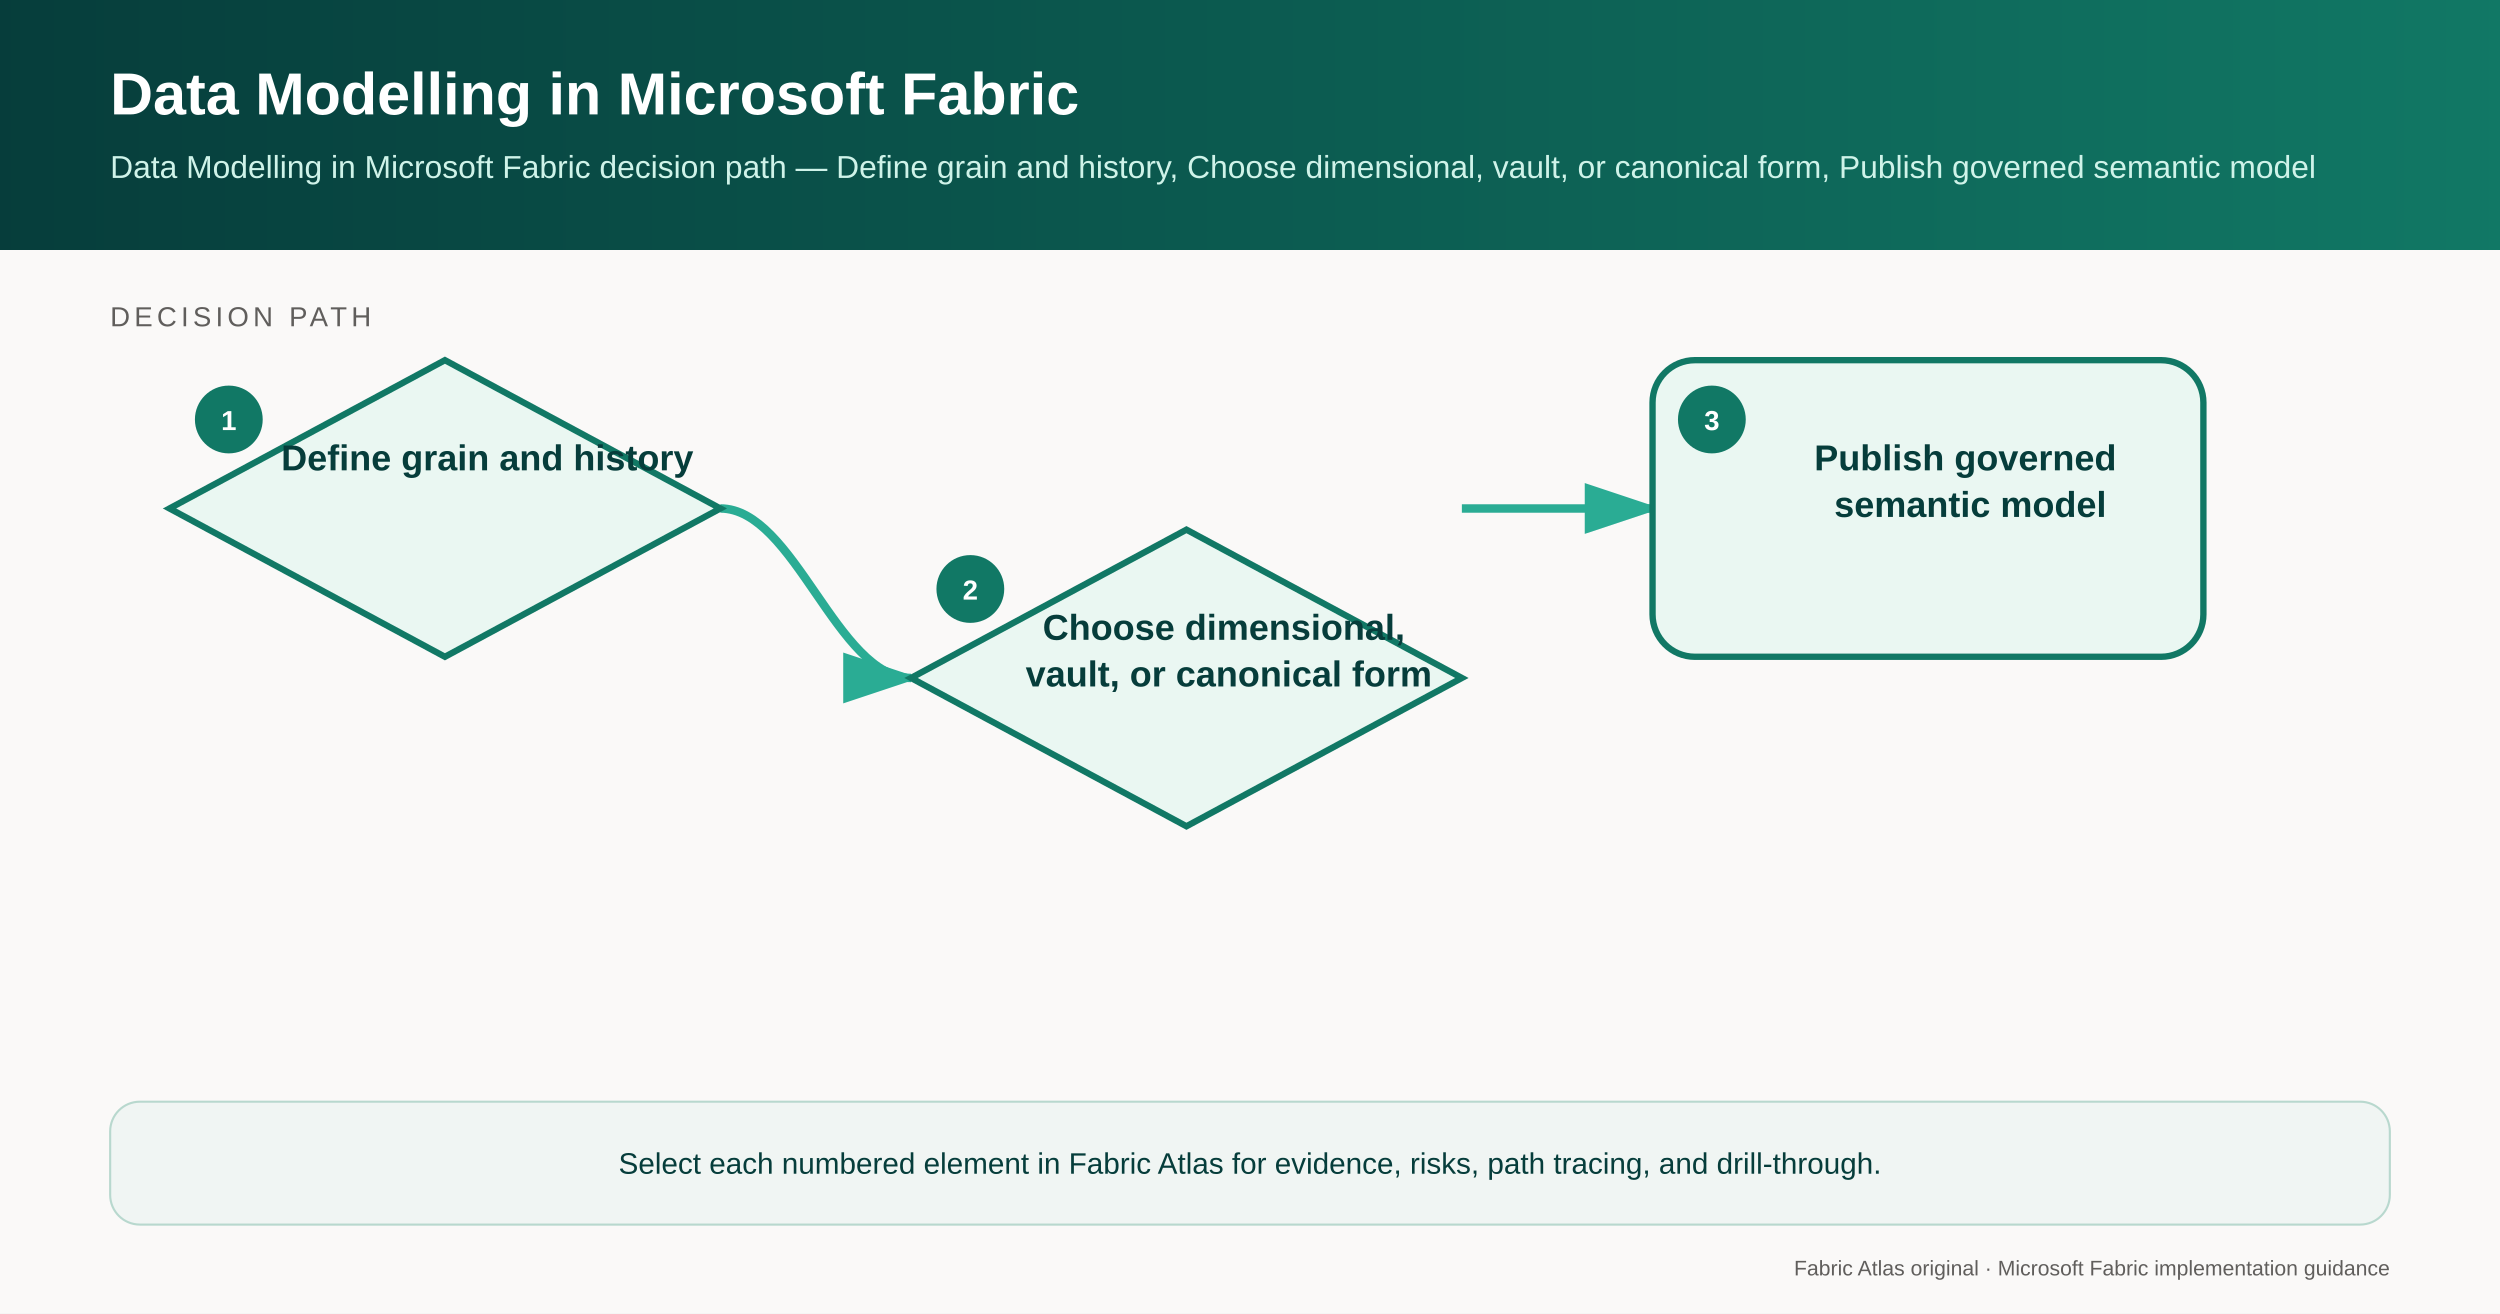
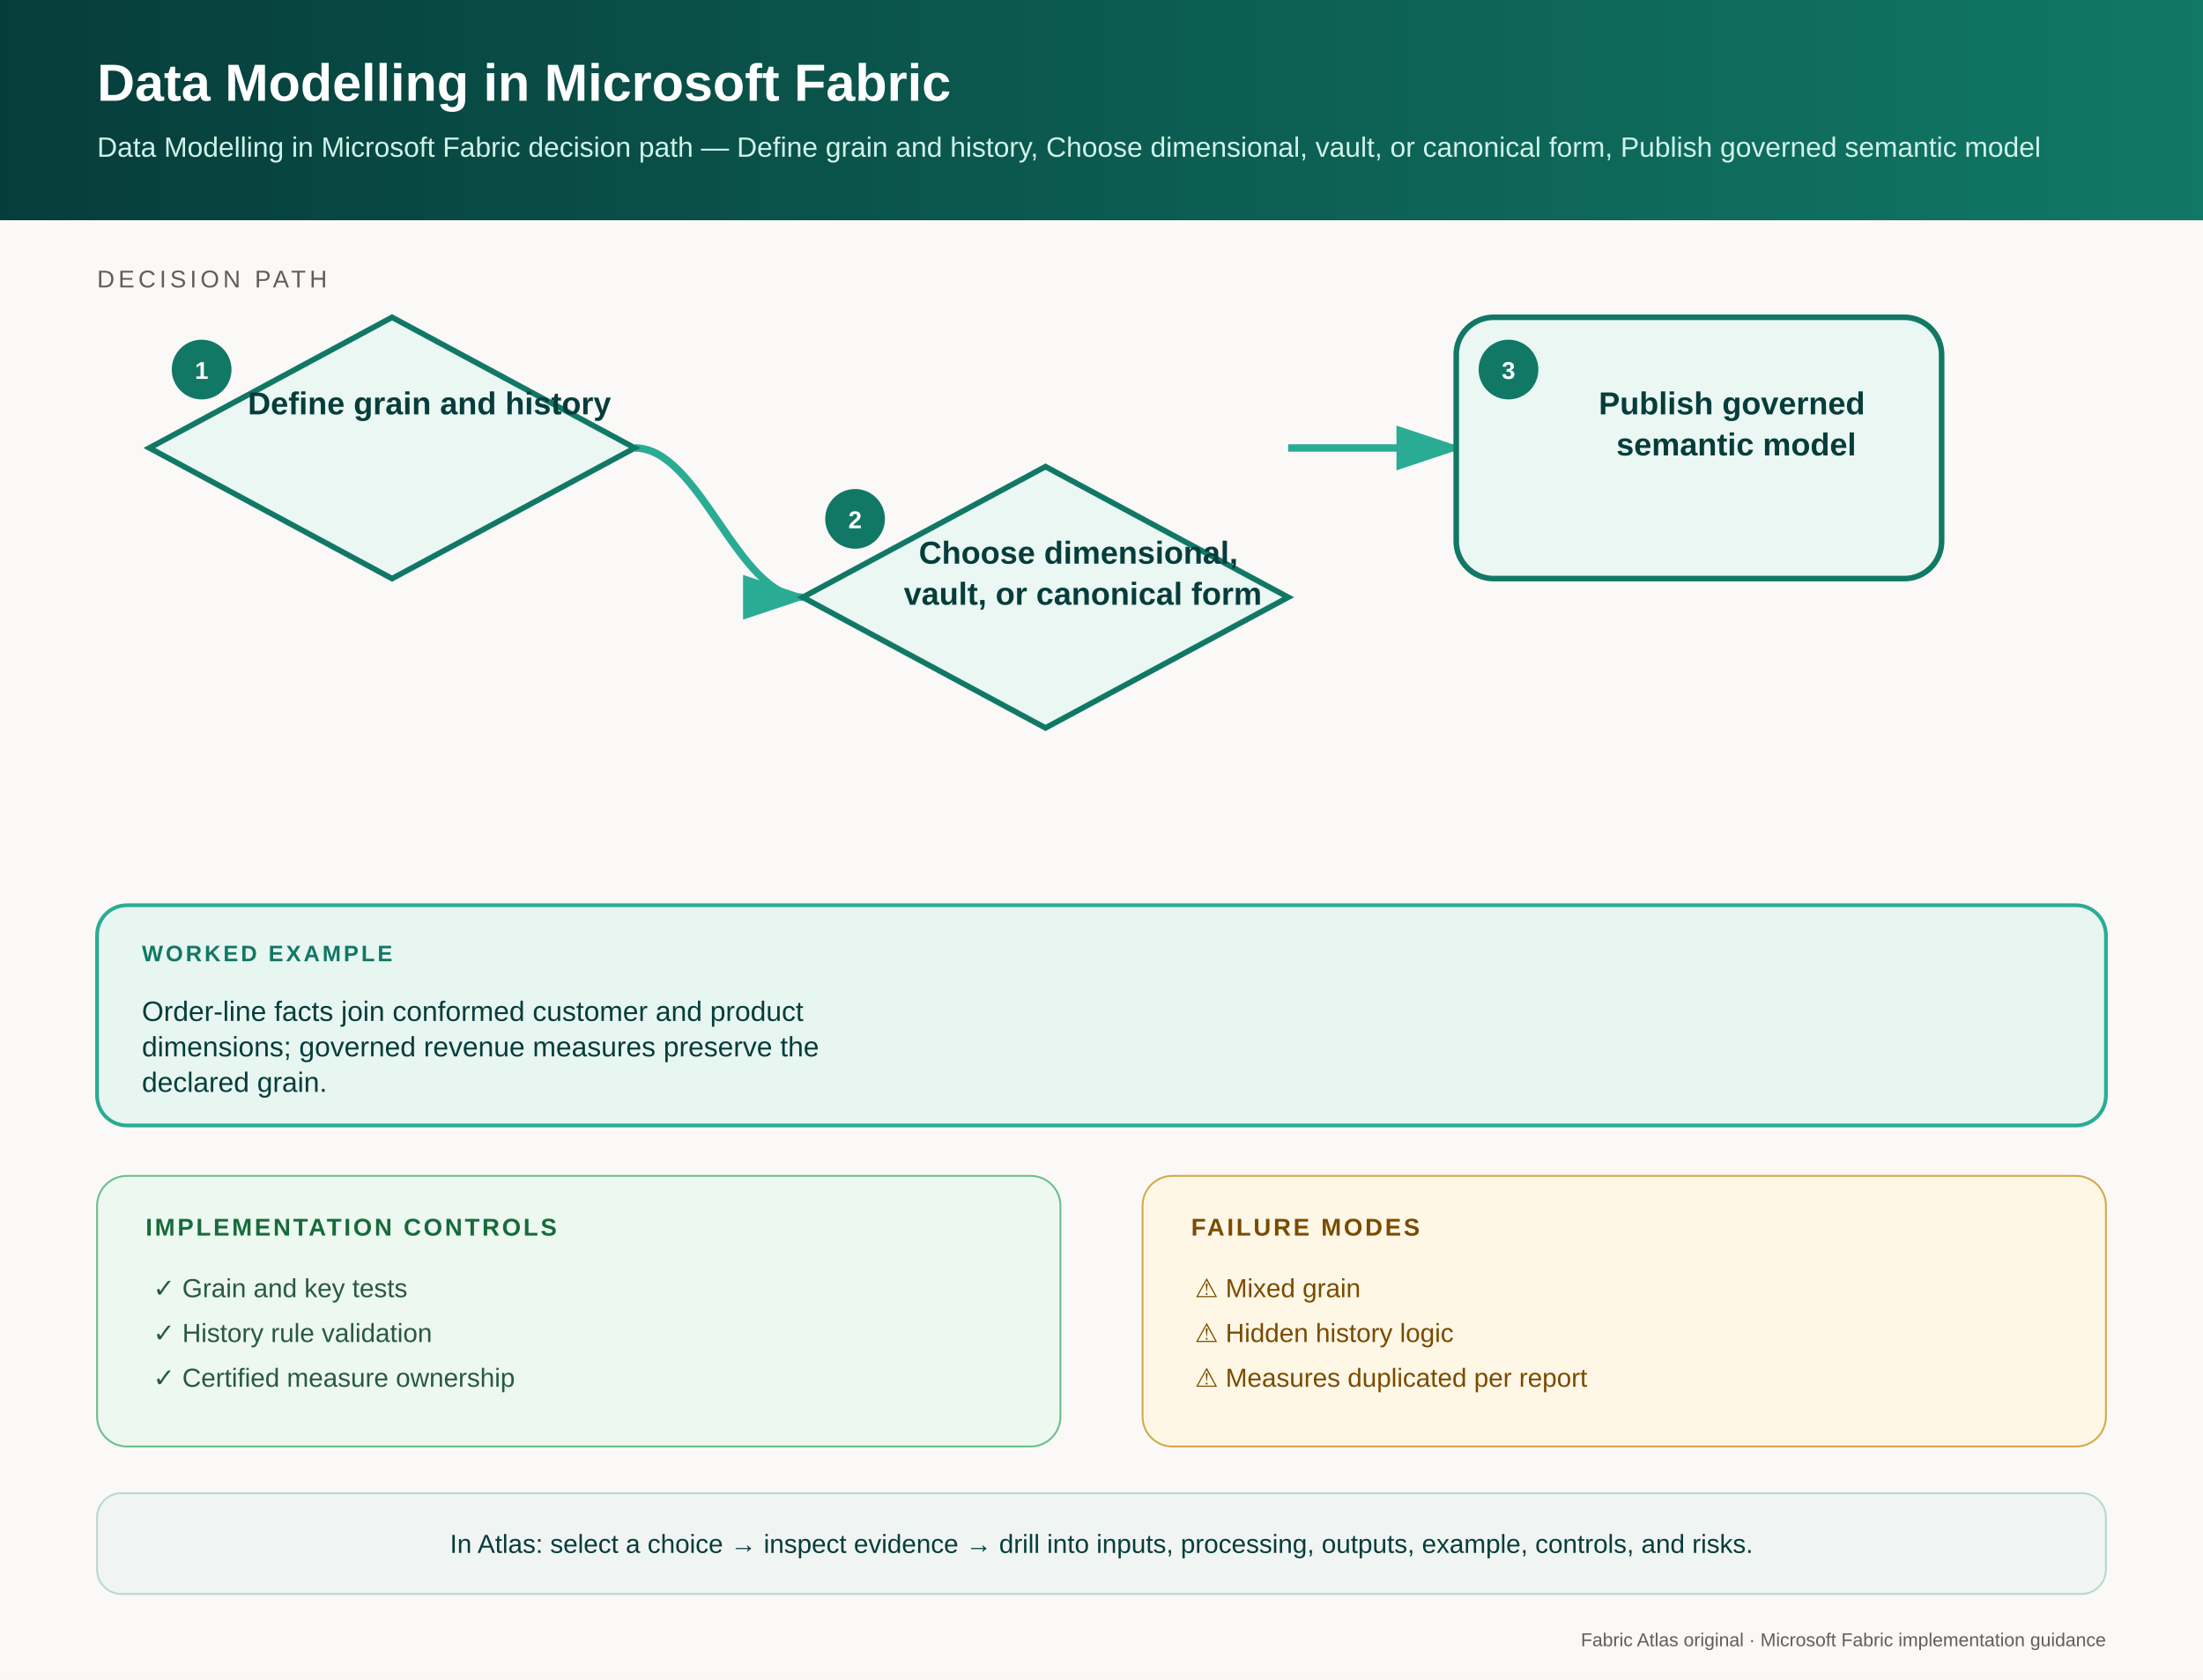
- <svg xmlns="http://www.w3.org/2000/svg" viewBox="0 0 1180 620" font-family="Segoe UI,Arial,sans-serif">
+ <svg xmlns="http://www.w3.org/2000/svg" viewBox="0 0 1180 900" font-family="Segoe UI,Arial,sans-serif">
  <defs>
    <linearGradient id="head" x1="0" x2="1">
      <stop stop-color="#063D3B" />
      <stop offset="1" stop-color="#117865" />
    </linearGradient>
    <marker id="arrow" markerWidth="10" markerHeight="10" refX="8" refY="3" orient="auto">
      <path d="M0,0 L0,6 L9,3 z" fill="#2AAC94" />
    </marker>
  </defs>
-   <rect width="1180" height="620" fill="#FAF9F8" />
+   <rect width="1180" height="900" fill="#FAF9F8" />
  <rect width="1180" height="118" fill="url(#head)" />
  <text x="52" y="54" fill="white" font-size="28" font-weight="700">Data Modelling in Microsoft Fabric</text>
  <text x="52" y="84" fill="#CFF3E9" font-size="15">Data Modelling in Microsoft Fabric decision path — Define grain and history, Choose dimensional, vault, or canonical form, Publish governed semantic model</text>
  <text x="52" y="154" fill="#605E5C" font-size="13" letter-spacing="2">DECISION PATH</text>
  <path d="M 340 240 C 375 240, 395 320, 430 320" fill="none" stroke="#2AAC94" stroke-width="4" marker-end="url(#arrow)" />
  <path d="M 690 240 C 725 240, 745 240, 780 240" fill="none" stroke="#2AAC94" stroke-width="4" marker-end="url(#arrow)" />
  <path d="M 210 170 L 340 240 L 210 310 L 80 240 Z" fill="#EAF7F2" stroke="#117865" stroke-width="3" />
  <circle cx="108" cy="198" r="16" fill="#117865" />
  <text x="108" y="203" text-anchor="middle" fill="white" font-size="13" font-weight="700">1</text>
  <text x="230" y="222" text-anchor="middle" fill="#063D3B" font-size="17" font-weight="600">
    <tspan x="230" dy="0">Define grain and history</tspan>
  </text>
  <path d="M 560 250 L 690 320 L 560 390 L 430 320 Z" fill="#EAF7F2" stroke="#117865" stroke-width="3" />
  <circle cx="458" cy="278" r="16" fill="#117865" />
  <text x="458" y="283" text-anchor="middle" fill="white" font-size="13" font-weight="700">2</text>
  <text x="580" y="302" text-anchor="middle" fill="#063D3B" font-size="17" font-weight="600">
    <tspan x="580" dy="0">Choose dimensional,</tspan>
    <tspan x="580" dy="22">vault, or canonical form</tspan>
  </text>
  <rect x="780" y="170" width="260" height="140" rx="20" fill="#EAF7F2" stroke="#117865" stroke-width="3" />
  <circle cx="808" cy="198" r="16" fill="#117865" />
  <text x="808" y="203" text-anchor="middle" fill="white" font-size="13" font-weight="700">3</text>
  <text x="930" y="222" text-anchor="middle" fill="#063D3B" font-size="17" font-weight="600">
    <tspan x="930" dy="0">Publish governed</tspan>
    <tspan x="930" dy="22">semantic model</tspan>
  </text>
-   <rect x="52" y="520" width="1076" height="58" rx="14" fill="#F0F5F3" stroke="#B8D8CE" />
-   <text x="590" y="554" text-anchor="middle" fill="#063D3B" font-size="14">Select each numbered element in Fabric Atlas for evidence, risks, path tracing, and drill-through.</text>
-   <text x="1128" y="602" text-anchor="end" fill="#605E5C" font-size="10">Fabric Atlas original · Microsoft Fabric implementation guidance</text>
+   <rect x="52" y="485" width="1076" height="118" rx="16" fill="#E8F6F1" stroke="#2AAC94" stroke-width="2" />
+   <text x="76" y="515" fill="#117865" font-size="12" font-weight="700" letter-spacing="1.4">WORKED EXAMPLE</text>
+   <text x="76" y="547" fill="#063D3B" font-size="15">
+     <tspan x="76" dy="0">Order-line facts join conformed customer and product</tspan>
+     <tspan x="76" dy="19">dimensions; governed revenue measures preserve the</tspan>
+     <tspan x="76" dy="19">declared grain.</tspan>
+   </text>
+   <rect x="52" y="630" width="516" height="145" rx="16" fill="#EDF8F1" stroke="#6BBF8A" />
+   <text x="78" y="662" fill="#176B3A" font-size="13" font-weight="700" letter-spacing="1.3">IMPLEMENTATION CONTROLS</text>
+   <text x="82" y="695" fill="#285943" font-size="14">✓ Grain and key tests</text>
+   <text x="82" y="719" fill="#285943" font-size="14">✓ History rule validation</text>
+   <text x="82" y="743" fill="#285943" font-size="14">✓ Certified measure ownership</text>
+   <rect x="612" y="630" width="516" height="145" rx="16" fill="#FFF7E6" stroke="#D6A84B" />
+   <text x="638" y="662" fill="#7A4B00" font-size="13" font-weight="700" letter-spacing="1.3">FAILURE MODES</text>
+   <text x="640" y="695" fill="#7A4B00" font-size="14">⚠ Mixed grain</text>
+   <text x="640" y="719" fill="#7A4B00" font-size="14">⚠ Hidden history logic</text>
+   <text x="640" y="743" fill="#7A4B00" font-size="14">⚠ Measures duplicated per report</text>
+   <rect x="52" y="800" width="1076" height="54" rx="13" fill="#F0F5F3" stroke="#B8D8CE" />
+   <text x="590" y="832" text-anchor="middle" fill="#063D3B" font-size="14">In Atlas: select a choice → inspect evidence → drill into inputs, processing, outputs, example, controls, and risks.</text>
+   <text x="1128" y="882" text-anchor="end" fill="#605E5C" font-size="10">Fabric Atlas original · Microsoft Fabric implementation guidance</text>
</svg>
